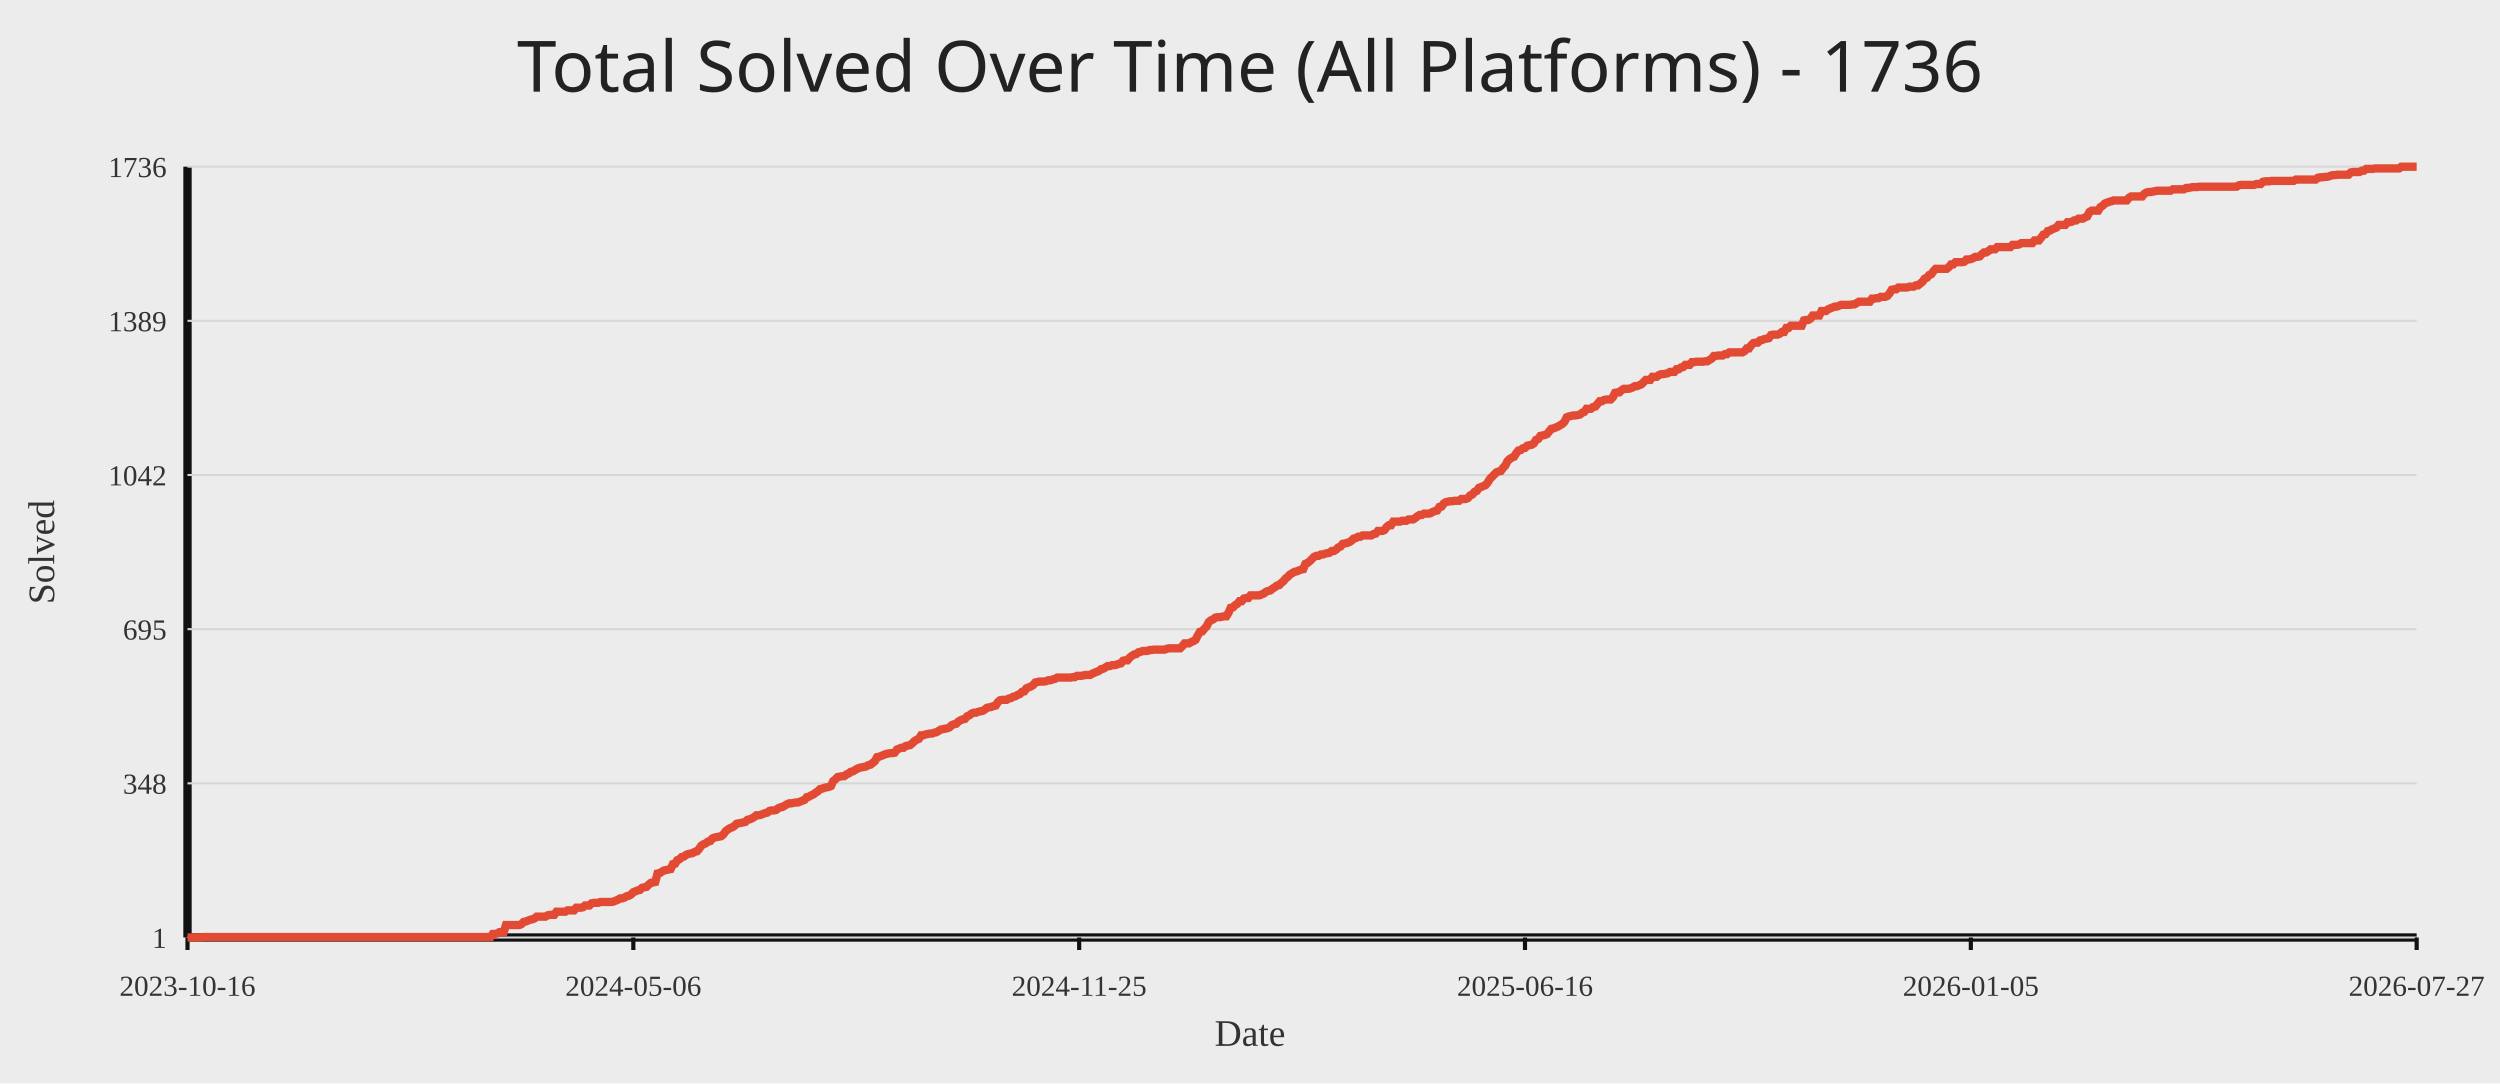
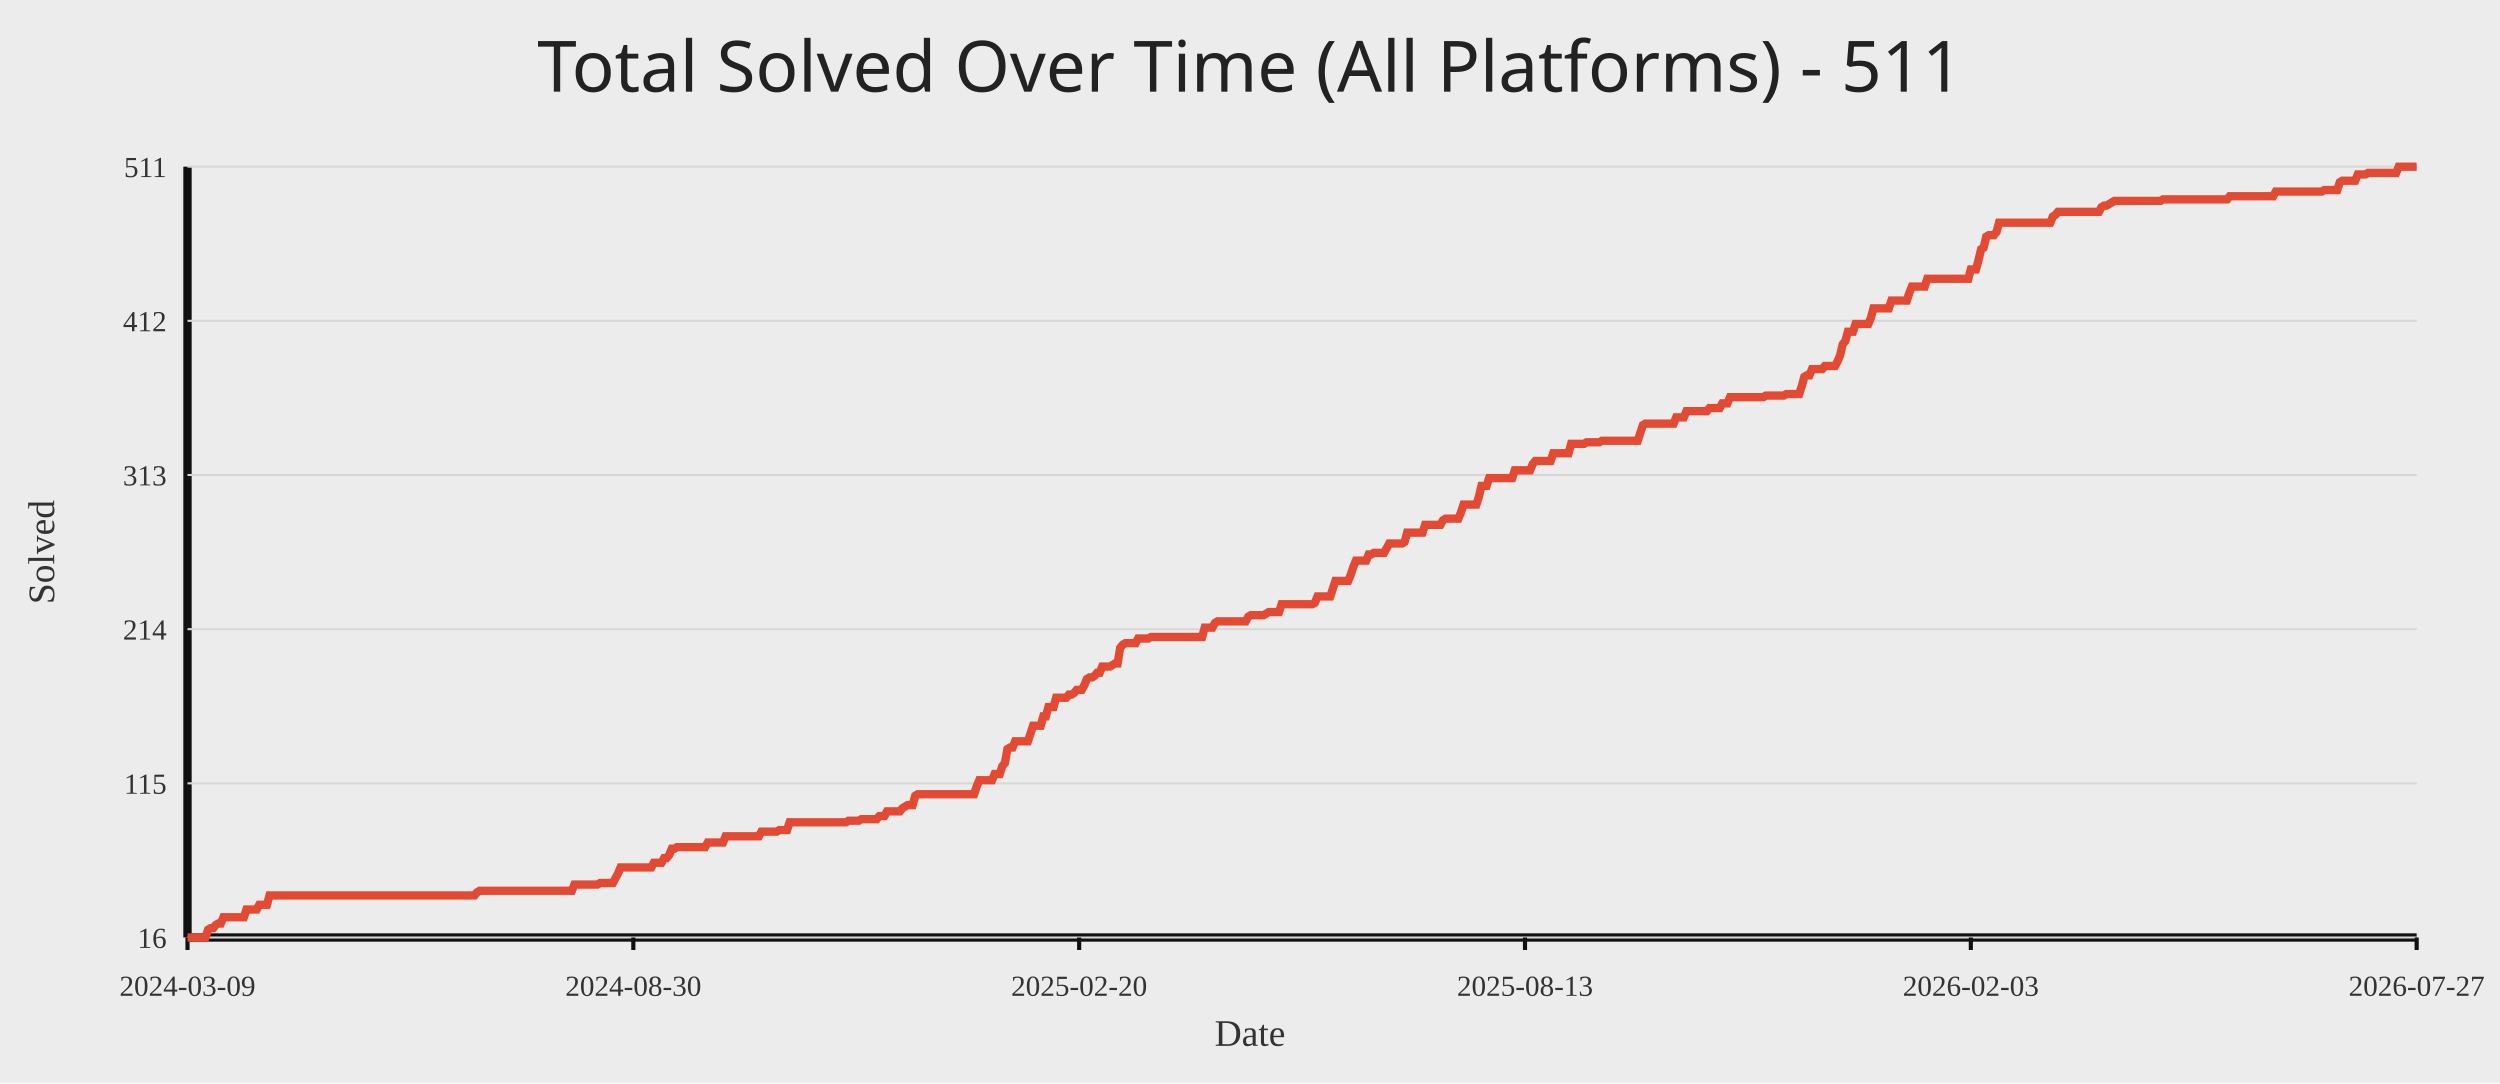
<svg xmlns="http://www.w3.org/2000/svg" width="1200" height="520">
  <rect width="100%" height="100%" fill="#ececec" />
-   <text x="50%" y="44" text-anchor="middle" fill="#222" font-size="34" font-family="Comic Sans MS, Segoe UI">Total Solved Over Time (All Platforms) - 1736</text>
+   <text x="50%" y="44" text-anchor="middle" fill="#222" font-size="34" font-family="Comic Sans MS, Segoe UI">Total Solved Over Time (All Platforms) - 511</text>
  <line x1="90" y1="450" x2="1160" y2="450" stroke="#111" stroke-width="4" />
  <line x1="90" y1="80" x2="90" y2="450" stroke="#111" stroke-width="4" />
  <line x1="90" y1="450.00" x2="1160" y2="450.00" stroke="#d7d7d7" stroke-width="1" />
-   <text x="80" y="455.00" text-anchor="end" fill="#333" font-size="14">1</text>
+   <text x="80" y="455.00" text-anchor="end" fill="#333" font-size="14">16</text>
  <line x1="90" y1="376.00" x2="1160" y2="376.00" stroke="#d7d7d7" stroke-width="1" />
-   <text x="80" y="381.00" text-anchor="end" fill="#333" font-size="14">348</text>
+   <text x="80" y="381.00" text-anchor="end" fill="#333" font-size="14">115</text>
  <line x1="90" y1="302.00" x2="1160" y2="302.00" stroke="#d7d7d7" stroke-width="1" />
-   <text x="80" y="307.00" text-anchor="end" fill="#333" font-size="14">695</text>
+   <text x="80" y="307.00" text-anchor="end" fill="#333" font-size="14">214</text>
  <line x1="90" y1="228.00" x2="1160" y2="228.00" stroke="#d7d7d7" stroke-width="1" />
-   <text x="80" y="233.00" text-anchor="end" fill="#333" font-size="14">1042</text>
+   <text x="80" y="233.00" text-anchor="end" fill="#333" font-size="14">313</text>
  <line x1="90" y1="154.00" x2="1160" y2="154.00" stroke="#d7d7d7" stroke-width="1" />
-   <text x="80" y="159.00" text-anchor="end" fill="#333" font-size="14">1389</text>
+   <text x="80" y="159.00" text-anchor="end" fill="#333" font-size="14">412</text>
  <line x1="90" y1="80.00" x2="1160" y2="80.00" stroke="#d7d7d7" stroke-width="1" />
-   <text x="80" y="85.00" text-anchor="end" fill="#333" font-size="14">1736</text>
+   <text x="80" y="85.00" text-anchor="end" fill="#333" font-size="14">511</text>
  <line x1="90.00" y1="450" x2="90.00" y2="456" stroke="#111" stroke-width="2" />
-   <text x="90.00" y="478" text-anchor="middle" fill="#333" font-size="14">2023-10-16</text>
+   <text x="90.00" y="478" text-anchor="middle" fill="#333" font-size="14">2024-03-09</text>
  <line x1="304.00" y1="450" x2="304.00" y2="456" stroke="#111" stroke-width="2" />
-   <text x="304.00" y="478" text-anchor="middle" fill="#333" font-size="14">2024-05-06</text>
+   <text x="304.00" y="478" text-anchor="middle" fill="#333" font-size="14">2024-08-30</text>
  <line x1="518.00" y1="450" x2="518.00" y2="456" stroke="#111" stroke-width="2" />
-   <text x="518.00" y="478" text-anchor="middle" fill="#333" font-size="14">2024-11-25</text>
+   <text x="518.00" y="478" text-anchor="middle" fill="#333" font-size="14">2025-02-20</text>
  <line x1="732.00" y1="450" x2="732.00" y2="456" stroke="#111" stroke-width="2" />
-   <text x="732.00" y="478" text-anchor="middle" fill="#333" font-size="14">2025-06-16</text>
+   <text x="732.00" y="478" text-anchor="middle" fill="#333" font-size="14">2025-08-13</text>
  <line x1="946.00" y1="450" x2="946.00" y2="456" stroke="#111" stroke-width="2" />
-   <text x="946.00" y="478" text-anchor="middle" fill="#333" font-size="14">2026-01-05</text>
+   <text x="946.00" y="478" text-anchor="middle" fill="#333" font-size="14">2026-02-03</text>
  <line x1="1160.00" y1="450" x2="1160.00" y2="456" stroke="#111" stroke-width="2" />
  <text x="1160.00" y="478" text-anchor="middle" fill="#333" font-size="14">2026-07-27</text>
-   <polyline fill="none" stroke="#e24a33" stroke-width="4" points="90.00,450.00 91.05,450.00 92.11,450.00 93.16,450.00 94.22,450.00 95.27,450.00 96.33,450.00 97.38,449.79 98.43,449.79 99.49,449.79 100.54,449.79 101.60,449.79 102.65,449.79 103.70,449.79 104.76,449.79 105.81,449.79 106.87,449.79 107.92,449.79 108.98,449.79 110.03,449.79 111.08,449.79 112.14,449.79 113.19,449.79 114.25,449.79 115.30,449.79 116.35,449.79 117.41,449.79 118.46,449.79 119.52,449.79 120.57,449.79 121.63,449.79 122.68,449.79 123.73,449.79 124.79,449.79 125.84,449.79 126.90,449.79 127.95,449.79 129.00,449.79 130.06,449.79 131.11,449.79 132.17,449.79 133.22,449.79 134.28,449.79 135.33,449.79 136.38,449.79 137.44,449.79 138.49,449.79 139.55,449.79 140.60,449.79 141.66,449.79 142.71,449.79 143.76,449.79 144.82,449.79 145.87,449.79 146.93,449.79 147.98,449.79 149.03,449.79 150.09,449.79 151.14,449.79 152.20,449.79 153.25,449.79 154.31,449.79 155.36,449.79 156.41,449.79 157.47,449.79 158.52,449.79 159.58,449.79 160.63,449.79 161.68,449.79 162.74,449.79 163.79,449.79 164.85,449.79 165.90,449.79 166.96,449.79 168.01,449.79 169.06,449.79 170.12,449.79 171.17,449.79 172.23,449.79 173.28,449.79 174.33,449.79 175.39,449.79 176.44,449.79 177.50,449.79 178.55,449.79 179.61,449.79 180.66,449.79 181.71,449.79 182.77,449.79 183.82,449.79 184.88,449.79 185.93,449.79 186.99,449.79 188.04,449.79 189.09,449.79 190.15,449.79 191.20,449.79 192.26,449.79 193.31,449.79 194.36,449.79 195.42,449.79 196.47,449.79 197.53,449.79 198.58,449.79 199.64,449.79 200.69,449.79 201.74,449.79 202.80,449.79 203.85,449.79 204.91,449.79 205.96,449.79 207.01,449.79 208.07,449.79 209.12,449.79 210.18,449.79 211.23,449.79 212.29,449.79 213.34,449.79 214.39,449.79 215.45,449.79 216.50,449.79 217.56,449.79 218.61,449.79 219.67,449.79 220.72,449.79 221.77,449.79 222.83,449.79 223.88,449.79 224.94,449.79 225.99,449.79 227.04,449.79 228.10,449.79 229.15,449.79 230.21,449.79 231.26,449.79 232.32,449.79 233.37,449.79 234.42,449.79 235.48,449.79 236.53,448.29 237.59,448.29 238.64,448.08 239.69,447.44 240.75,447.44 241.80,447.44 242.86,444.03 243.91,444.03 244.97,444.03 246.02,444.03 247.07,444.03 248.13,444.03 249.18,444.03 250.24,443.60 251.29,442.54 252.34,442.32 253.40,441.90 254.45,441.47 255.51,441.26 256.56,440.83 257.62,439.98 258.67,439.98 259.72,439.98 260.78,439.98 261.83,439.98 262.89,439.34 263.94,439.12 265.00,439.12 266.05,439.12 267.10,437.63 268.16,437.63 269.21,437.63 270.27,437.63 271.32,437.63 272.37,436.99 273.43,436.99 274.48,436.99 275.54,436.99 276.59,435.71 277.65,435.71 278.70,435.71 279.75,435.50 280.81,434.65 281.86,434.65 282.92,434.65 283.97,433.58 285.02,433.37 286.08,433.37 287.13,433.37 288.19,432.94 289.24,432.94 290.30,432.94 291.35,432.94 292.40,432.94 293.46,432.94 294.51,432.73 295.57,432.30 296.62,431.87 297.67,431.23 298.73,431.23 299.78,430.81 300.84,430.17 301.89,429.95 302.95,429.31 304.00,428.25 305.05,427.82 306.11,427.39 307.16,427.18 308.22,426.12 309.27,425.90 310.33,425.69 311.38,424.62 312.43,423.77 313.49,423.56 314.54,423.34 315.60,419.29 316.65,419.08 317.70,418.44 318.76,417.80 319.81,417.59 320.87,417.37 321.92,417.16 322.98,414.81 324.03,414.60 325.08,412.89 326.14,412.47 327.19,411.40 328.25,411.19 329.30,410.33 330.35,409.91 331.41,409.69 332.46,409.48 333.52,408.84 334.57,408.63 335.63,407.35 336.68,405.86 337.73,405.22 338.79,404.79 339.84,403.94 340.90,403.72 341.95,402.44 343.00,402.02 344.06,401.80 345.11,401.59 346.17,401.38 347.22,400.52 348.28,399.03 349.33,398.18 350.38,397.54 351.44,397.11 352.49,396.47 353.55,395.41 354.60,395.19 355.66,394.98 356.71,394.77 357.76,394.55 358.82,393.49 359.87,393.27 360.93,392.85 361.98,392.21 363.03,391.35 364.09,391.35 365.14,391.14 366.20,390.71 367.25,390.29 368.31,390.07 369.36,389.22 370.41,389.01 371.47,389.01 372.52,388.80 373.58,387.94 374.63,387.52 375.68,387.30 376.74,386.66 377.79,386.02 378.85,385.60 379.90,385.60 380.96,385.38 382.01,385.17 383.06,385.17 384.12,384.74 385.17,384.32 386.23,383.89 387.28,382.61 388.33,382.40 389.39,381.76 390.44,381.33 391.50,380.48 392.55,379.84 393.61,378.77 394.66,378.56 395.71,378.13 396.77,377.92 397.82,377.71 398.88,377.28 399.93,374.93 400.99,374.08 402.04,373.01 403.09,372.80 404.15,372.59 405.20,372.59 406.26,371.73 407.31,371.31 408.36,370.46 409.42,370.24 410.47,369.60 411.53,368.96 412.58,368.54 413.64,368.32 414.69,368.11 415.74,367.90 416.80,367.26 417.85,367.04 418.91,366.19 419.96,365.34 421.01,363.42 422.07,363.20 423.12,362.78 424.18,362.35 425.23,361.93 426.29,361.71 427.34,361.50 428.39,361.50 429.45,361.29 430.50,359.79 431.56,359.37 432.61,358.94 433.67,358.94 434.72,358.09 435.77,357.87 436.83,357.66 437.88,356.81 438.94,355.74 439.99,355.10 441.04,354.67 442.10,352.97 443.15,352.97 444.21,352.54 445.26,352.33 446.32,352.12 447.37,352.12 448.42,351.69 449.48,351.48 450.53,350.84 451.59,350.20 452.64,349.98 453.69,349.77 454.75,349.56 455.80,349.13 456.86,348.06 457.91,347.64 458.97,347.42 460.02,346.36 461.07,345.72 462.13,345.29 463.18,345.08 464.24,343.80 465.29,343.37 466.34,342.52 467.40,342.09 468.45,342.09 469.51,341.67 470.56,341.45 471.62,341.24 472.67,340.60 473.72,339.75 474.78,339.53 475.83,339.32 476.89,338.89 477.94,338.68 479.00,336.97 480.05,336.12 481.10,335.91 482.16,335.91 483.21,335.91 484.27,335.27 485.32,335.05 486.37,334.41 487.43,334.20 488.48,333.56 489.54,333.14 490.59,332.07 491.65,331.86 492.70,330.36 493.75,329.94 494.81,329.51 495.86,328.87 496.92,327.59 497.97,327.38 499.02,327.16 500.08,327.16 501.13,327.16 502.19,326.95 503.24,326.52 504.30,326.52 505.35,326.10 506.40,325.88 507.46,325.24 508.51,325.24 509.57,325.24 510.62,325.24 511.67,325.24 512.73,325.24 513.78,325.24 514.84,325.03 515.89,325.03 516.95,324.39 518.00,324.39 519.05,324.39 520.11,324.18 521.16,323.97 522.22,323.97 523.27,323.97 524.33,323.33 525.38,322.90 526.43,322.47 527.49,322.05 528.54,321.19 529.60,320.98 530.65,320.34 531.70,319.70 532.76,319.70 533.81,319.27 534.87,319.27 535.92,319.06 536.98,318.63 538.03,318.42 539.08,317.14 540.14,316.93 541.19,316.93 542.25,315.65 543.30,314.80 544.35,314.16 545.41,313.94 546.46,313.09 547.52,312.88 548.57,312.45 549.63,312.45 550.68,312.45 551.73,312.02 552.79,312.02 553.84,311.81 554.90,311.81 555.95,311.81 557.00,311.81 558.06,311.81 559.11,311.81 560.17,311.38 561.22,311.17 562.28,311.17 563.33,311.17 564.38,311.17 565.44,311.17 566.49,311.17 567.55,310.10 568.60,308.82 569.66,308.82 570.71,308.82 571.76,308.18 572.82,307.76 573.87,307.12 574.93,304.99 575.98,303.28 577.03,303.07 578.09,301.79 579.14,300.72 580.20,298.59 581.25,297.73 582.31,297.31 583.36,296.46 584.41,296.24 585.47,296.24 586.52,296.03 587.58,295.82 588.63,295.82 589.68,294.11 590.74,291.76 591.79,291.55 592.85,290.48 593.90,289.84 594.96,288.56 596.01,288.56 597.06,287.29 598.12,287.07 599.17,287.07 600.23,285.79 601.28,285.79 602.33,285.79 603.39,285.79 604.44,285.79 605.50,285.37 606.55,284.94 607.61,284.09 608.66,283.66 609.71,283.45 610.77,282.59 611.82,281.95 612.88,281.10 613.93,280.89 614.99,279.82 616.04,278.97 617.09,277.69 618.15,276.84 619.20,275.77 620.26,275.13 621.31,274.49 622.36,274.28 623.42,273.85 624.47,273.42 625.53,273.21 626.58,270.65 627.64,270.22 628.69,269.37 629.74,268.31 630.80,267.24 631.85,266.81 632.91,266.81 633.96,266.17 635.01,266.17 636.07,265.75 637.12,265.53 638.18,265.32 639.23,264.47 640.29,264.47 641.34,263.83 642.39,262.76 643.45,262.33 644.50,261.05 645.56,260.84 646.61,260.63 647.67,260.20 648.72,259.56 649.77,258.50 650.83,258.28 651.88,257.64 652.94,257.64 653.99,257.00 655.04,257.00 656.10,257.00 657.15,257.00 658.21,257.00 659.26,256.36 660.32,256.15 661.37,254.87 662.42,254.87 663.48,254.87 664.53,254.44 665.59,252.95 666.64,252.10 667.69,252.10 668.75,250.39 669.80,250.39 670.86,250.39 671.91,250.39 672.97,249.97 674.02,249.97 675.07,249.97 676.13,249.33 677.18,249.33 678.24,249.33 679.29,248.69 680.34,247.83 681.40,247.19 682.45,247.19 683.51,246.55 684.56,246.55 685.62,246.55 686.67,246.34 687.72,245.70 688.78,245.27 689.83,245.06 690.89,243.35 691.94,243.14 693.00,241.65 694.05,241.01 695.10,240.80 696.16,240.58 697.21,240.58 698.27,240.37 699.32,240.37 700.37,240.37 701.43,239.52 702.48,239.52 703.54,239.52 704.59,239.09 705.65,237.81 706.70,237.38 707.75,236.10 708.81,235.68 709.86,234.18 710.92,233.76 711.97,233.33 713.02,232.90 714.08,231.63 715.13,229.92 716.19,228.85 717.24,227.79 718.30,226.72 719.35,226.29 720.40,226.08 721.46,224.59 722.51,223.52 723.57,221.39 724.62,220.32 725.67,219.68 726.73,219.26 727.78,217.55 728.84,216.27 729.89,216.06 730.95,215.20 732.00,214.99 733.05,213.93 734.11,213.71 735.16,213.50 736.22,212.86 737.27,211.15 738.33,210.73 739.38,209.23 740.43,209.02 741.49,208.81 742.54,208.38 743.60,207.10 744.65,205.82 745.70,205.61 746.76,205.18 747.81,204.76 748.87,204.12 749.92,203.48 750.98,202.41 752.03,200.28 753.08,199.85 754.14,199.64 755.19,199.42 756.25,199.42 757.30,199.21 758.35,199.00 759.41,198.14 760.46,197.72 761.52,196.22 762.57,196.22 763.63,196.22 764.68,195.37 765.73,195.16 766.79,193.88 767.84,192.60 768.90,192.60 769.95,191.96 771.00,191.75 772.06,191.75 773.11,191.75 774.17,190.68 775.22,188.55 776.28,188.33 777.33,188.33 778.38,187.27 779.44,186.63 780.49,186.63 781.55,186.63 782.60,186.41 783.66,185.99 784.71,185.35 785.76,185.35 786.82,184.92 787.87,184.50 788.93,183.43 789.98,182.36 791.03,182.36 792.09,182.36 793.14,180.87 794.20,180.87 795.25,180.87 796.31,180.02 797.36,179.59 798.41,179.59 799.47,179.38 800.52,179.16 801.58,178.52 802.63,178.52 803.68,178.52 804.74,177.24 805.79,177.24 806.85,176.39 807.90,176.18 808.96,175.11 810.01,175.11 811.06,175.11 812.12,173.83 813.17,173.83 814.23,173.62 815.28,173.62 816.33,173.62 817.39,173.62 818.44,173.41 819.50,173.41 820.55,172.77 821.61,172.13 822.66,170.85 823.71,170.85 824.77,170.63 825.82,170.63 826.88,170.63 827.93,169.99 828.99,169.99 830.04,169.14 831.09,169.14 832.15,169.14 833.20,169.14 834.26,169.14 835.31,169.14 836.36,169.14 837.42,168.50 838.47,167.22 839.53,167.22 840.58,165.73 841.64,164.66 842.69,164.45 843.74,164.45 844.80,163.38 845.85,163.17 846.91,162.74 847.96,162.53 849.01,162.32 850.07,160.82 851.12,160.61 852.18,160.61 853.23,160.61 854.29,160.18 855.34,159.33 856.39,159.33 857.45,157.41 858.50,157.41 859.56,156.35 860.61,156.35 861.67,156.35 862.72,156.35 863.77,156.35 864.83,156.35 865.88,153.79 866.94,153.57 867.99,153.57 869.04,152.93 870.10,151.44 871.15,151.44 872.21,151.44 873.26,151.44 874.32,149.31 875.37,149.31 876.42,149.31 877.48,148.46 878.53,148.03 879.59,147.60 880.64,147.18 881.69,147.18 882.75,146.75 883.80,146.32 884.86,146.32 885.91,146.32 886.97,146.32 888.02,146.32 889.07,146.11 890.13,146.11 891.18,145.47 892.24,144.83 893.29,144.83 894.34,144.83 895.40,144.83 896.45,144.83 897.51,144.83 898.56,143.34 899.62,143.34 900.67,143.12 901.72,143.12 902.78,142.48 903.83,142.48 904.89,142.48 905.94,142.06 907.00,140.78 908.05,139.07 909.10,138.86 910.16,138.86 911.21,138.01 912.27,138.01 913.32,138.01 914.37,138.01 915.43,138.01 916.48,137.58 917.54,137.58 918.59,137.58 919.65,136.94 920.70,136.94 921.75,136.09 922.81,135.23 923.86,133.74 924.92,133.31 925.97,132.03 927.02,131.61 928.08,130.12 929.13,129.05 930.19,129.05 931.24,129.05 932.30,129.05 933.35,129.05 934.40,129.05 935.46,128.20 936.51,126.92 937.57,126.92 938.62,125.85 939.67,125.85 940.73,125.85 941.78,125.85 942.84,125.64 943.89,124.57 944.95,124.57 946.00,124.36 947.05,123.93 948.11,123.29 949.16,123.29 950.22,123.08 951.27,122.01 952.33,121.16 953.38,121.16 954.43,120.52 955.49,119.67 956.54,119.67 957.60,119.67 958.65,118.60 959.70,118.60 960.76,118.60 961.81,118.60 962.87,118.60 963.92,118.60 964.98,118.60 966.03,117.53 967.08,117.53 968.14,117.53 969.19,117.32 970.25,116.68 971.30,116.68 972.35,116.68 973.41,116.68 974.46,116.68 975.52,116.68 976.57,115.40 977.63,115.40 978.68,115.40 979.73,114.12 980.79,112.63 981.84,112.41 982.90,110.92 983.95,110.71 985.00,110.07 986.06,109.64 987.11,109.22 988.17,107.94 989.22,107.94 990.28,107.94 991.33,107.94 992.38,106.66 993.44,106.66 994.49,106.44 995.55,105.80 996.60,105.80 997.66,104.95 998.71,104.95 999.76,104.95 1000.82,104.31 1001.87,103.88 1002.93,101.75 1003.98,101.11 1005.03,101.11 1006.09,101.11 1007.14,101.11 1008.20,99.41 1009.25,98.77 1010.31,97.70 1011.36,97.27 1012.41,96.85 1013.47,96.63 1014.52,96.21 1015.58,96.21 1016.63,96.21 1017.68,96.21 1018.74,96.21 1019.79,96.21 1020.85,96.21 1021.90,94.93 1022.96,94.29 1024.01,94.29 1025.06,94.29 1026.12,94.29 1027.17,94.29 1028.23,94.29 1029.28,93.01 1030.33,92.37 1031.39,92.16 1032.44,92.16 1033.50,91.94 1034.55,91.73 1035.61,91.52 1036.66,91.52 1037.71,91.52 1038.77,91.52 1039.82,91.52 1040.88,91.52 1041.93,91.52 1042.99,90.88 1044.04,90.88 1045.09,90.88 1046.15,90.88 1047.20,90.88 1048.26,90.88 1049.31,90.24 1050.36,90.24 1051.42,90.02 1052.47,89.81 1053.53,89.81 1054.58,89.81 1055.64,89.60 1056.69,89.60 1057.74,89.60 1058.80,89.60 1059.85,89.60 1060.91,89.60 1061.96,89.60 1063.01,89.60 1064.07,89.60 1065.12,89.60 1066.18,89.60 1067.23,89.60 1068.29,89.60 1069.34,89.60 1070.39,89.60 1071.45,89.60 1072.50,89.60 1073.56,89.60 1074.61,88.96 1075.67,88.74 1076.72,88.74 1077.77,88.74 1078.83,88.74 1079.88,88.74 1080.94,88.74 1081.99,88.74 1083.04,88.32 1084.10,88.32 1085.15,88.32 1086.21,87.25 1087.26,87.04 1088.32,87.04 1089.37,87.04 1090.42,86.82 1091.48,86.82 1092.53,86.82 1093.59,86.82 1094.64,86.82 1095.69,86.82 1096.75,86.82 1097.80,86.82 1098.86,86.82 1099.91,86.82 1100.97,86.82 1102.02,86.18 1103.07,86.18 1104.13,86.18 1105.18,86.18 1106.24,86.18 1107.29,86.18 1108.34,86.18 1109.40,86.18 1110.45,86.18 1111.51,86.18 1112.56,85.33 1113.62,85.12 1114.67,85.12 1115.72,84.90 1116.78,84.90 1117.83,84.69 1118.89,84.27 1119.94,84.05 1121.00,84.05 1122.05,83.84 1123.10,83.84 1124.16,83.84 1125.21,83.84 1126.27,83.84 1127.32,83.84 1128.37,82.77 1129.43,82.56 1130.48,82.56 1131.54,82.56 1132.59,82.56 1133.65,81.92 1134.70,81.92 1135.75,81.07 1136.81,81.07 1137.86,81.07 1138.92,81.07 1139.97,80.85 1141.02,80.85 1142.08,80.85 1143.13,80.85 1144.19,80.85 1145.24,80.85 1146.30,80.85 1147.35,80.85 1148.40,80.85 1149.46,80.85 1150.51,80.85 1151.57,80.85 1152.62,80.00 1153.67,80.00 1154.73,80.00 1155.78,80.00 1156.84,80.00 1157.89,80.00 1158.95,80.00 1160.00,80.00" />
+   <polyline fill="none" stroke="#e24a33" stroke-width="4" points="90.00,450.00 91.23,450.00 92.46,450.00 93.69,450.00 94.92,450.00 96.15,450.00 97.38,450.00 98.61,450.00 99.84,446.26 101.07,445.52 102.30,445.52 103.53,444.02 104.76,443.27 105.99,443.27 107.22,440.28 108.45,440.28 109.68,440.28 110.91,440.28 112.14,440.28 113.37,440.28 114.60,440.28 115.83,440.28 117.06,440.28 118.29,436.55 119.52,436.55 120.75,436.55 121.98,436.55 123.21,436.55 124.44,434.30 125.67,434.30 126.90,434.30 128.13,434.30 129.36,429.82 130.59,429.82 131.82,429.82 133.05,429.82 134.28,429.82 135.51,429.82 136.74,429.82 137.97,429.82 139.20,429.82 140.43,429.82 141.66,429.82 142.89,429.82 144.11,429.82 145.34,429.82 146.57,429.82 147.80,429.82 149.03,429.82 150.26,429.82 151.49,429.82 152.72,429.82 153.95,429.82 155.18,429.82 156.41,429.82 157.64,429.82 158.87,429.82 160.10,429.82 161.33,429.82 162.56,429.82 163.79,429.82 165.02,429.82 166.25,429.82 167.48,429.82 168.71,429.82 169.94,429.82 171.17,429.82 172.40,429.82 173.63,429.82 174.86,429.82 176.09,429.82 177.32,429.82 178.55,429.82 179.78,429.82 181.01,429.82 182.24,429.82 183.47,429.82 184.70,429.82 185.93,429.82 187.16,429.82 188.39,429.82 189.62,429.82 190.85,429.82 192.08,429.82 193.31,429.82 194.54,429.82 195.77,429.82 197.00,429.82 198.23,429.82 199.46,429.82 200.69,429.82 201.92,429.82 203.15,429.82 204.38,429.82 205.61,429.82 206.84,429.82 208.07,429.82 209.30,429.82 210.53,429.82 211.76,429.82 212.99,429.82 214.22,429.82 215.45,429.82 216.68,429.82 217.91,429.82 219.14,429.82 220.37,429.82 221.60,429.82 222.83,429.82 224.06,429.82 225.29,429.82 226.52,429.82 227.75,429.82 228.98,428.32 230.21,427.58 231.44,427.58 232.67,427.58 233.90,427.58 235.13,427.58 236.36,427.58 237.59,427.58 238.82,427.58 240.05,427.58 241.28,427.58 242.51,427.58 243.74,427.58 244.97,427.58 246.20,427.58 247.43,427.58 248.66,427.58 249.89,427.58 251.11,427.58 252.34,427.58 253.57,427.58 254.80,427.58 256.03,427.58 257.26,427.58 258.49,427.58 259.72,427.58 260.95,427.58 262.18,427.58 263.41,427.58 264.64,427.58 265.87,427.58 267.10,427.58 268.33,427.58 269.56,427.58 270.79,427.58 272.02,427.58 273.25,427.58 274.48,427.58 275.71,424.59 276.94,424.59 278.17,424.59 279.40,424.59 280.63,424.59 281.86,424.59 283.09,424.59 284.32,424.59 285.55,424.59 286.78,424.59 288.01,423.84 289.24,423.84 290.47,423.84 291.70,423.84 292.93,423.84 294.16,423.84 295.39,421.60 296.62,419.35 297.85,416.36 299.08,416.36 300.31,416.36 301.54,416.36 302.77,416.36 304.00,416.36 305.23,416.36 306.46,416.36 307.69,416.36 308.92,416.36 310.15,416.36 311.38,416.36 312.61,416.36 313.84,414.12 315.07,414.12 316.30,414.12 317.53,414.12 318.76,411.88 319.99,411.88 321.22,410.38 322.45,407.39 323.68,407.39 324.91,406.65 326.14,406.65 327.37,406.65 328.60,406.65 329.83,406.65 331.06,406.65 332.29,406.65 333.52,406.65 334.75,406.65 335.98,406.65 337.21,406.65 338.44,406.65 339.67,404.40 340.90,404.40 342.13,404.40 343.36,404.40 344.59,404.40 345.82,404.40 347.05,404.40 348.28,401.41 349.51,401.41 350.74,401.41 351.97,401.41 353.20,401.41 354.43,401.41 355.66,401.41 356.89,401.41 358.11,401.41 359.34,401.41 360.57,401.41 361.80,401.41 363.03,401.41 364.26,401.41 365.49,399.17 366.72,399.17 367.95,399.17 369.18,399.17 370.41,399.17 371.64,399.17 372.87,399.17 374.10,398.42 375.33,398.42 376.56,398.42 377.79,398.42 379.02,394.69 380.25,394.69 381.48,394.69 382.71,394.69 383.94,394.69 385.17,394.69 386.40,394.69 387.63,394.69 388.86,394.69 390.09,394.69 391.32,394.69 392.55,394.69 393.78,394.69 395.01,394.69 396.24,394.69 397.47,394.69 398.70,394.69 399.93,394.69 401.16,394.69 402.39,394.69 403.62,394.69 404.85,394.69 406.08,394.69 407.31,393.94 408.54,393.94 409.77,393.94 411.00,393.94 412.23,393.94 413.46,393.19 414.69,393.19 415.92,393.19 417.15,393.19 418.38,393.19 419.61,393.19 420.84,393.19 422.07,391.70 423.30,391.70 424.53,391.70 425.76,389.45 426.99,389.45 428.22,389.45 429.45,389.45 430.68,389.45 431.91,389.45 433.14,387.96 434.37,387.21 435.60,386.46 436.83,386.46 438.06,386.46 439.29,381.98 440.52,381.23 441.75,381.23 442.98,381.23 444.21,381.23 445.44,381.23 446.67,381.23 447.90,381.23 449.13,381.23 450.36,381.23 451.59,381.23 452.82,381.23 454.05,381.23 455.28,381.23 456.51,381.23 457.74,381.23 458.97,381.23 460.20,381.23 461.43,381.23 462.66,381.23 463.89,381.23 465.11,381.23 466.34,381.23 467.57,381.23 468.80,377.49 470.03,374.51 471.26,374.51 472.49,374.51 473.72,374.51 474.95,374.51 476.18,374.51 477.41,371.52 478.64,371.52 479.87,371.52 481.10,367.78 482.33,366.28 483.56,359.56 484.79,358.81 486.02,358.81 487.25,355.82 488.48,355.82 489.71,355.82 490.94,355.82 492.17,355.82 493.40,355.82 494.63,352.08 495.86,348.34 497.09,348.34 498.32,348.34 499.55,348.34 500.78,343.86 502.01,343.86 503.24,339.37 504.47,339.37 505.70,339.37 506.93,334.89 508.16,334.89 509.39,334.89 510.62,334.89 511.85,334.89 513.08,333.39 514.31,333.39 515.54,332.65 516.77,331.15 518.00,331.15 519.23,331.15 520.46,328.91 521.69,325.92 522.92,325.17 524.15,325.17 525.38,324.42 526.61,322.93 527.84,322.93 529.07,319.94 530.30,319.94 531.53,319.94 532.76,319.94 533.99,319.19 535.22,318.44 536.45,318.44 537.68,310.97 538.91,309.47 540.14,308.73 541.37,308.73 542.60,308.73 543.83,308.73 545.06,308.73 546.29,306.48 547.52,306.48 548.75,306.48 549.98,306.48 551.21,306.48 552.44,305.74 553.67,305.74 554.90,305.74 556.13,305.74 557.36,305.74 558.59,305.74 559.82,305.74 561.05,305.74 562.28,305.74 563.51,305.74 564.74,305.74 565.97,305.74 567.20,305.74 568.43,305.74 569.66,305.74 570.89,305.74 572.11,305.74 573.34,305.74 574.57,305.74 575.80,305.74 577.03,305.74 578.26,301.25 579.49,301.25 580.72,301.25 581.95,301.25 583.18,299.01 584.41,298.26 585.64,298.26 586.87,298.26 588.10,298.26 589.33,298.26 590.56,298.26 591.79,298.26 593.02,298.26 594.25,298.26 595.48,298.26 596.71,298.26 597.94,298.26 599.17,296.02 600.40,295.27 601.63,295.27 602.86,295.27 604.09,295.27 605.32,295.27 606.55,295.27 607.78,294.53 609.01,293.78 610.24,293.78 611.47,293.78 612.70,293.78 613.93,293.78 615.16,290.04 616.39,290.04 617.62,290.04 618.85,290.04 620.08,290.04 621.31,290.04 622.54,290.04 623.77,290.04 625.00,290.04 626.23,290.04 627.46,290.04 628.69,290.04 629.92,290.04 631.15,289.29 632.38,286.30 633.61,286.30 634.84,286.30 636.07,286.30 637.30,286.30 638.53,286.30 639.76,282.57 640.99,278.83 642.22,278.83 643.45,278.83 644.68,278.83 645.91,278.83 647.14,278.83 648.37,275.84 649.60,272.10 650.83,269.11 652.06,269.11 653.29,269.11 654.52,269.11 655.75,269.11 656.98,266.12 658.21,266.12 659.44,265.37 660.67,265.37 661.90,265.37 663.13,265.37 664.36,265.37 665.59,263.13 666.82,260.89 668.05,260.89 669.28,260.89 670.51,260.89 671.74,260.89 672.97,260.89 674.20,260.14 675.43,255.66 676.66,255.66 677.89,255.66 679.11,255.66 680.34,255.66 681.57,255.66 682.80,255.66 684.03,251.92 685.26,251.92 686.49,251.92 687.72,251.92 688.95,251.92 690.18,251.92 691.41,251.92 692.64,249.68 693.87,248.93 695.10,248.93 696.33,248.93 697.56,248.93 698.79,248.93 700.02,248.93 701.25,245.94 702.48,242.20 703.71,242.20 704.94,242.20 706.17,242.20 707.40,242.20 708.63,242.20 709.86,238.46 711.09,233.23 712.32,233.23 713.55,233.23 714.78,229.49 716.01,229.49 717.24,229.49 718.47,229.49 719.70,229.49 720.93,229.49 722.16,229.49 723.39,229.49 724.62,229.49 725.85,229.49 727.08,225.76 728.31,225.76 729.54,225.76 730.77,225.76 732.00,225.76 733.23,225.76 734.46,225.76 735.69,222.77 736.92,221.27 738.15,221.27 739.38,221.27 740.61,221.27 741.84,221.27 743.07,221.27 744.30,221.27 745.53,217.54 746.76,217.54 747.99,217.54 749.22,217.54 750.45,217.54 751.68,217.54 752.91,217.54 754.14,213.05 755.37,213.05 756.60,213.05 757.83,213.05 759.06,213.05 760.29,213.05 761.52,212.30 762.75,212.30 763.98,212.30 765.21,212.30 766.44,212.30 767.67,212.30 768.90,211.56 770.13,211.56 771.36,211.56 772.59,211.56 773.82,211.56 775.05,211.56 776.28,211.56 777.51,211.56 778.74,211.56 779.97,211.56 781.20,211.56 782.43,211.56 783.66,211.56 784.89,211.56 786.11,211.56 787.34,207.82 788.57,204.08 789.80,203.33 791.03,203.33 792.26,203.33 793.49,203.33 794.72,203.33 795.95,203.33 797.18,203.33 798.41,203.33 799.64,203.33 800.87,203.33 802.10,203.33 803.33,203.33 804.56,200.34 805.79,200.34 807.02,200.34 808.25,200.34 809.48,197.35 810.71,197.35 811.94,197.35 813.17,197.35 814.40,197.35 815.63,197.35 816.86,197.35 818.09,197.35 819.32,197.35 820.55,195.86 821.78,195.86 823.01,195.86 824.24,195.86 825.47,195.86 826.70,193.62 827.93,193.62 829.16,193.62 830.39,190.63 831.62,190.63 832.85,190.63 834.08,190.63 835.31,190.63 836.54,190.63 837.77,190.63 839.00,190.63 840.23,190.63 841.46,190.63 842.69,190.63 843.92,190.63 845.15,190.63 846.38,190.63 847.61,189.88 848.84,189.88 850.07,189.88 851.30,189.88 852.53,189.88 853.76,189.88 854.99,189.88 856.22,189.88 857.45,189.13 858.68,189.13 859.91,189.13 861.14,189.13 862.37,189.13 863.60,189.13 864.83,185.39 866.06,180.91 867.29,180.16 868.52,180.16 869.75,177.17 870.98,177.17 872.21,177.17 873.44,177.17 874.67,177.17 875.90,175.68 877.13,175.68 878.36,175.68 879.59,175.68 880.82,175.68 882.05,173.43 883.28,170.44 884.51,165.21 885.74,163.72 886.97,159.23 888.20,159.23 889.43,159.23 890.66,155.49 891.89,155.49 893.11,155.49 894.34,155.49 895.57,155.49 896.80,155.49 898.03,152.51 899.26,148.02 900.49,148.02 901.72,148.02 902.95,148.02 904.18,148.02 905.41,148.02 906.64,148.02 907.87,144.28 909.10,144.28 910.33,144.28 911.56,144.28 912.79,144.28 914.02,144.28 915.25,144.28 916.48,140.55 917.71,137.56 918.94,137.56 920.17,137.56 921.40,137.56 922.63,137.56 923.86,137.56 925.09,133.82 926.32,133.82 927.55,133.82 928.78,133.82 930.01,133.82 931.24,133.82 932.47,133.82 933.70,133.82 934.93,133.82 936.16,133.82 937.39,133.82 938.62,133.82 939.85,133.82 941.08,133.82 942.31,133.82 943.54,133.82 944.77,133.82 946.00,129.33 947.23,129.33 948.46,129.33 949.69,124.85 950.92,119.62 952.15,118.87 953.38,113.64 954.61,112.89 955.84,112.89 957.07,112.89 958.30,111.39 959.53,106.91 960.76,106.91 961.99,106.91 963.22,106.91 964.45,106.91 965.68,106.91 966.91,106.91 968.14,106.91 969.37,106.91 970.60,106.91 971.83,106.91 973.06,106.91 974.29,106.91 975.52,106.91 976.75,106.91 977.98,106.91 979.21,106.91 980.44,106.91 981.67,106.91 982.90,106.91 984.13,106.91 985.36,103.92 986.59,103.17 987.82,101.68 989.05,101.68 990.28,101.68 991.51,101.68 992.74,101.68 993.97,101.68 995.20,101.68 996.43,101.68 997.66,101.68 998.89,101.68 1000.11,101.68 1001.34,101.68 1002.57,101.68 1003.80,101.68 1005.03,101.68 1006.26,101.68 1007.49,101.68 1008.72,99.43 1009.95,98.69 1011.18,98.69 1012.41,97.94 1013.64,97.19 1014.87,96.44 1016.10,96.44 1017.33,96.44 1018.56,96.44 1019.79,96.44 1021.02,96.44 1022.25,96.44 1023.48,96.44 1024.71,96.44 1025.94,96.44 1027.17,96.44 1028.40,96.44 1029.63,96.44 1030.86,96.44 1032.09,96.44 1033.32,96.44 1034.55,96.44 1035.78,96.44 1037.01,96.44 1038.24,95.70 1039.47,95.70 1040.70,95.70 1041.93,95.70 1043.16,95.70 1044.39,95.70 1045.62,95.70 1046.85,95.70 1048.08,95.70 1049.31,95.70 1050.54,95.70 1051.77,95.70 1053.00,95.70 1054.23,95.70 1055.46,95.70 1056.69,95.70 1057.92,95.70 1059.15,95.70 1060.38,95.70 1061.61,95.70 1062.84,95.70 1064.07,95.70 1065.30,95.70 1066.53,95.70 1067.76,95.70 1068.99,95.70 1070.22,94.20 1071.45,94.20 1072.68,94.20 1073.91,94.20 1075.14,94.20 1076.37,94.20 1077.60,94.20 1078.83,94.20 1080.06,94.20 1081.29,94.20 1082.52,94.20 1083.75,94.20 1084.98,94.20 1086.21,94.20 1087.44,94.20 1088.67,94.20 1089.90,94.20 1091.13,94.20 1092.36,91.96 1093.59,91.96 1094.82,91.96 1096.05,91.96 1097.28,91.96 1098.51,91.96 1099.74,91.96 1100.97,91.96 1102.20,91.96 1103.43,91.96 1104.66,91.96 1105.89,91.96 1107.11,91.96 1108.34,91.96 1109.57,91.96 1110.80,91.96 1112.03,91.96 1113.26,91.96 1114.49,91.96 1115.72,91.21 1116.95,91.21 1118.18,91.21 1119.41,91.21 1120.64,91.21 1121.87,91.21 1123.10,87.47 1124.33,86.73 1125.56,86.73 1126.79,86.73 1128.02,86.73 1129.25,86.73 1130.48,86.73 1131.71,83.74 1132.94,83.74 1134.17,83.74 1135.40,83.74 1136.63,82.99 1137.86,82.99 1139.09,82.99 1140.32,82.99 1141.55,82.99 1142.78,82.99 1144.01,82.99 1145.24,82.99 1146.47,82.99 1147.70,82.99 1148.93,82.99 1150.16,82.99 1151.39,80.00 1152.62,80.00 1153.85,80.00 1155.08,80.00 1156.31,80.00 1157.54,80.00 1158.77,80.00 1160.00,80.00" />
  <text x="50%" y="502" text-anchor="middle" fill="#333" font-size="18">Date</text>
  <text x="26" y="265.00" transform="rotate(-90 26 265.00)" text-anchor="middle" fill="#333" font-size="18">Solved</text>
</svg>
